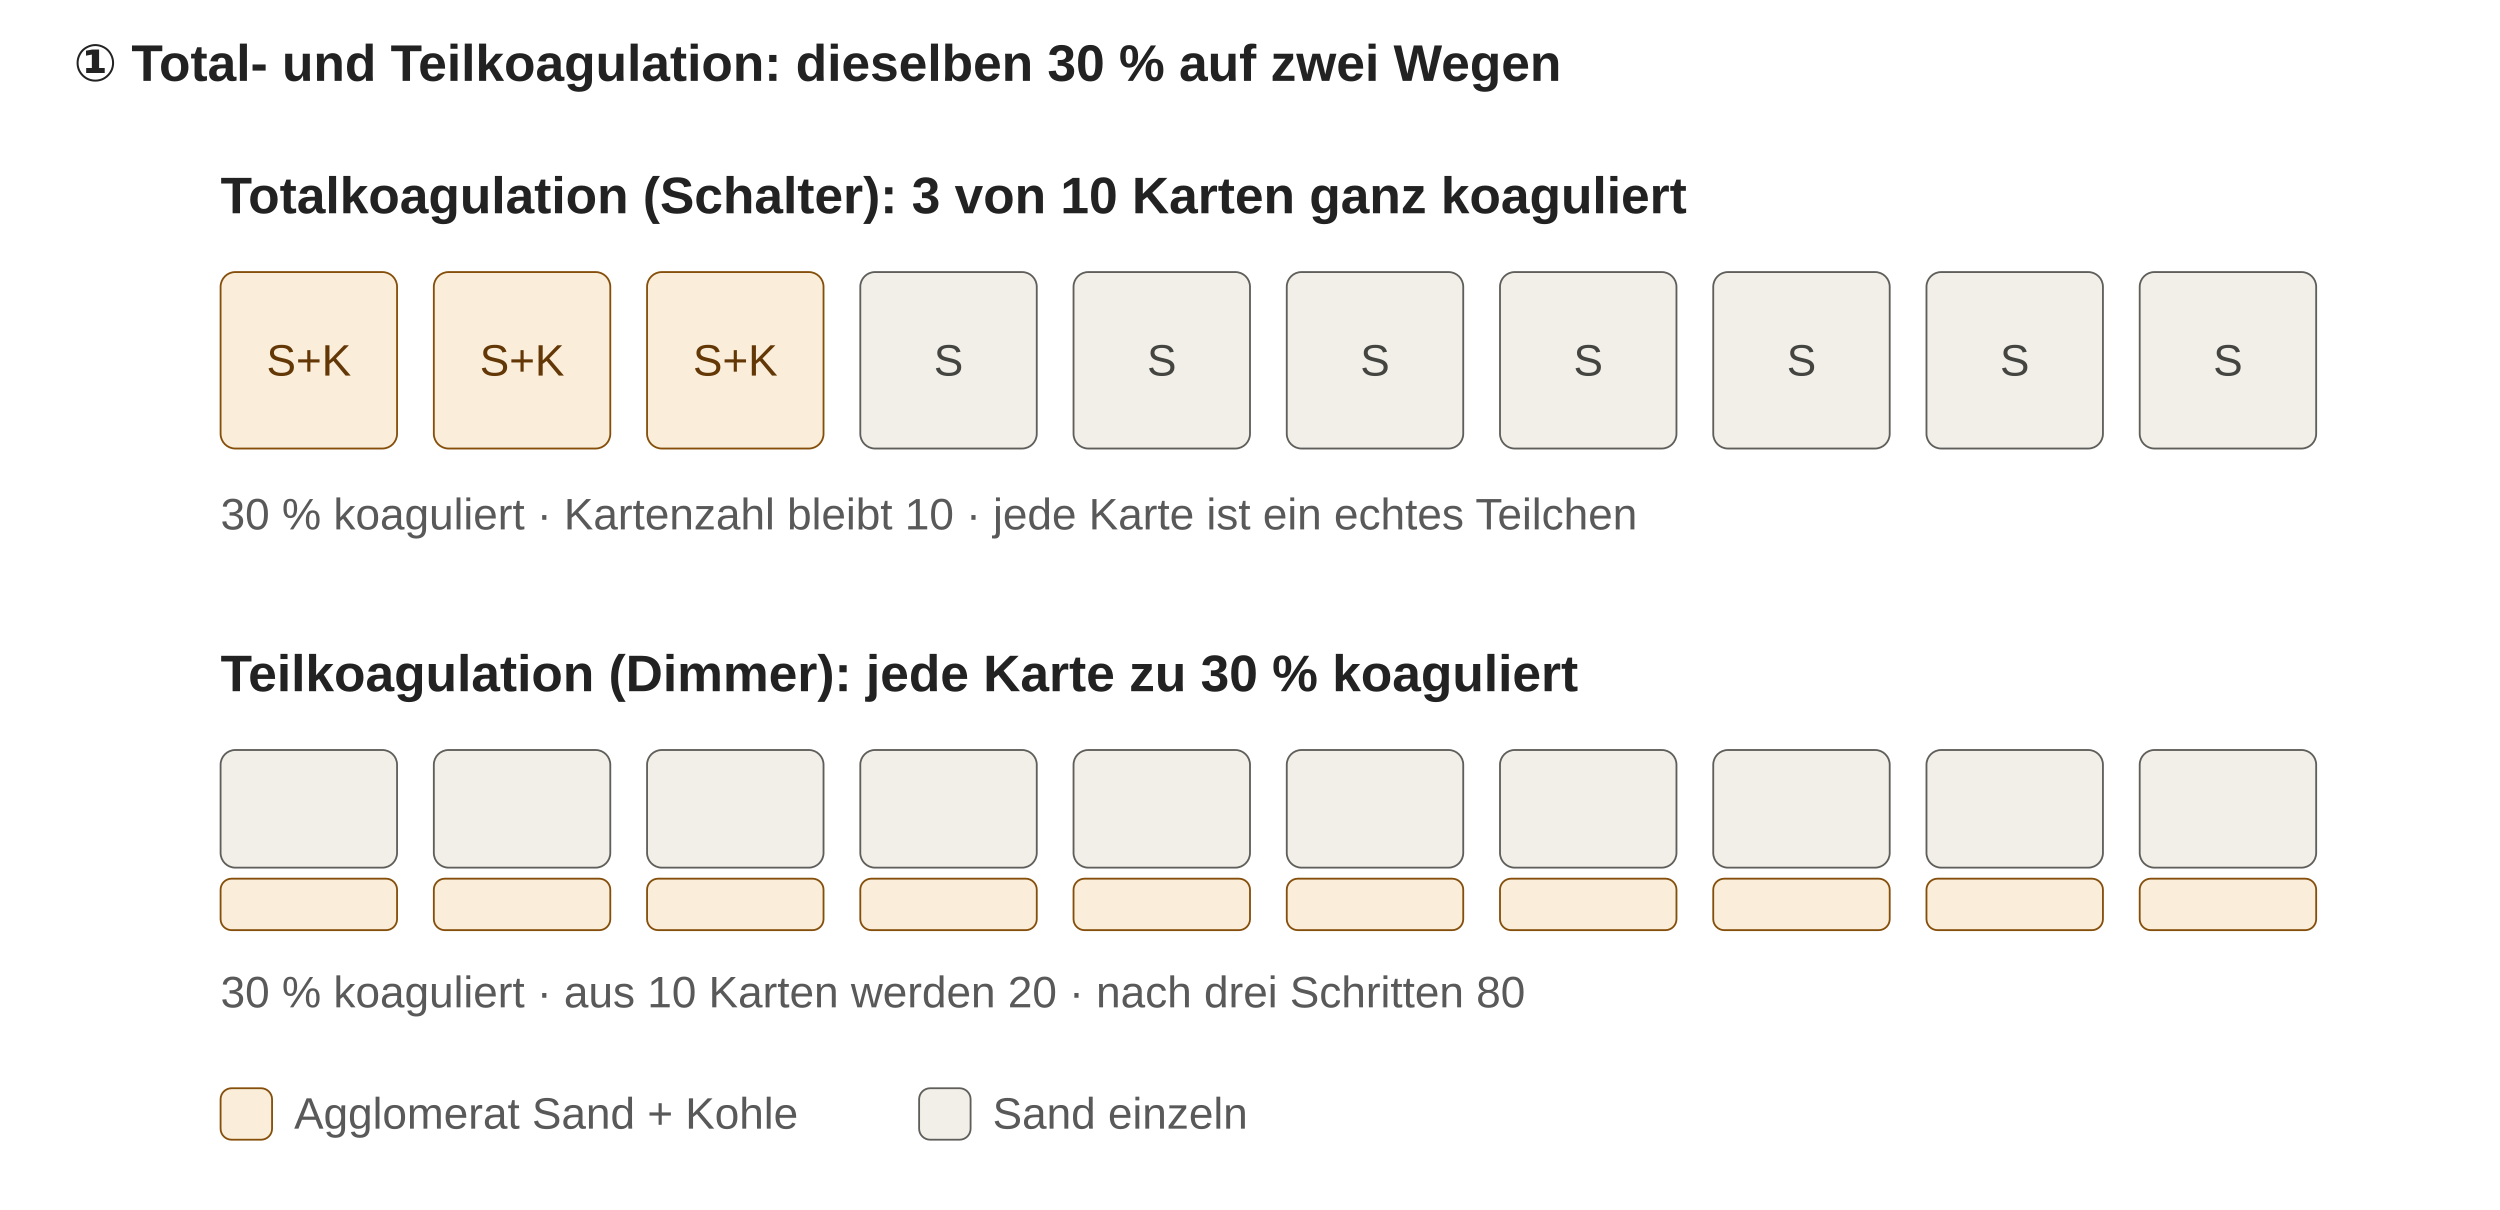
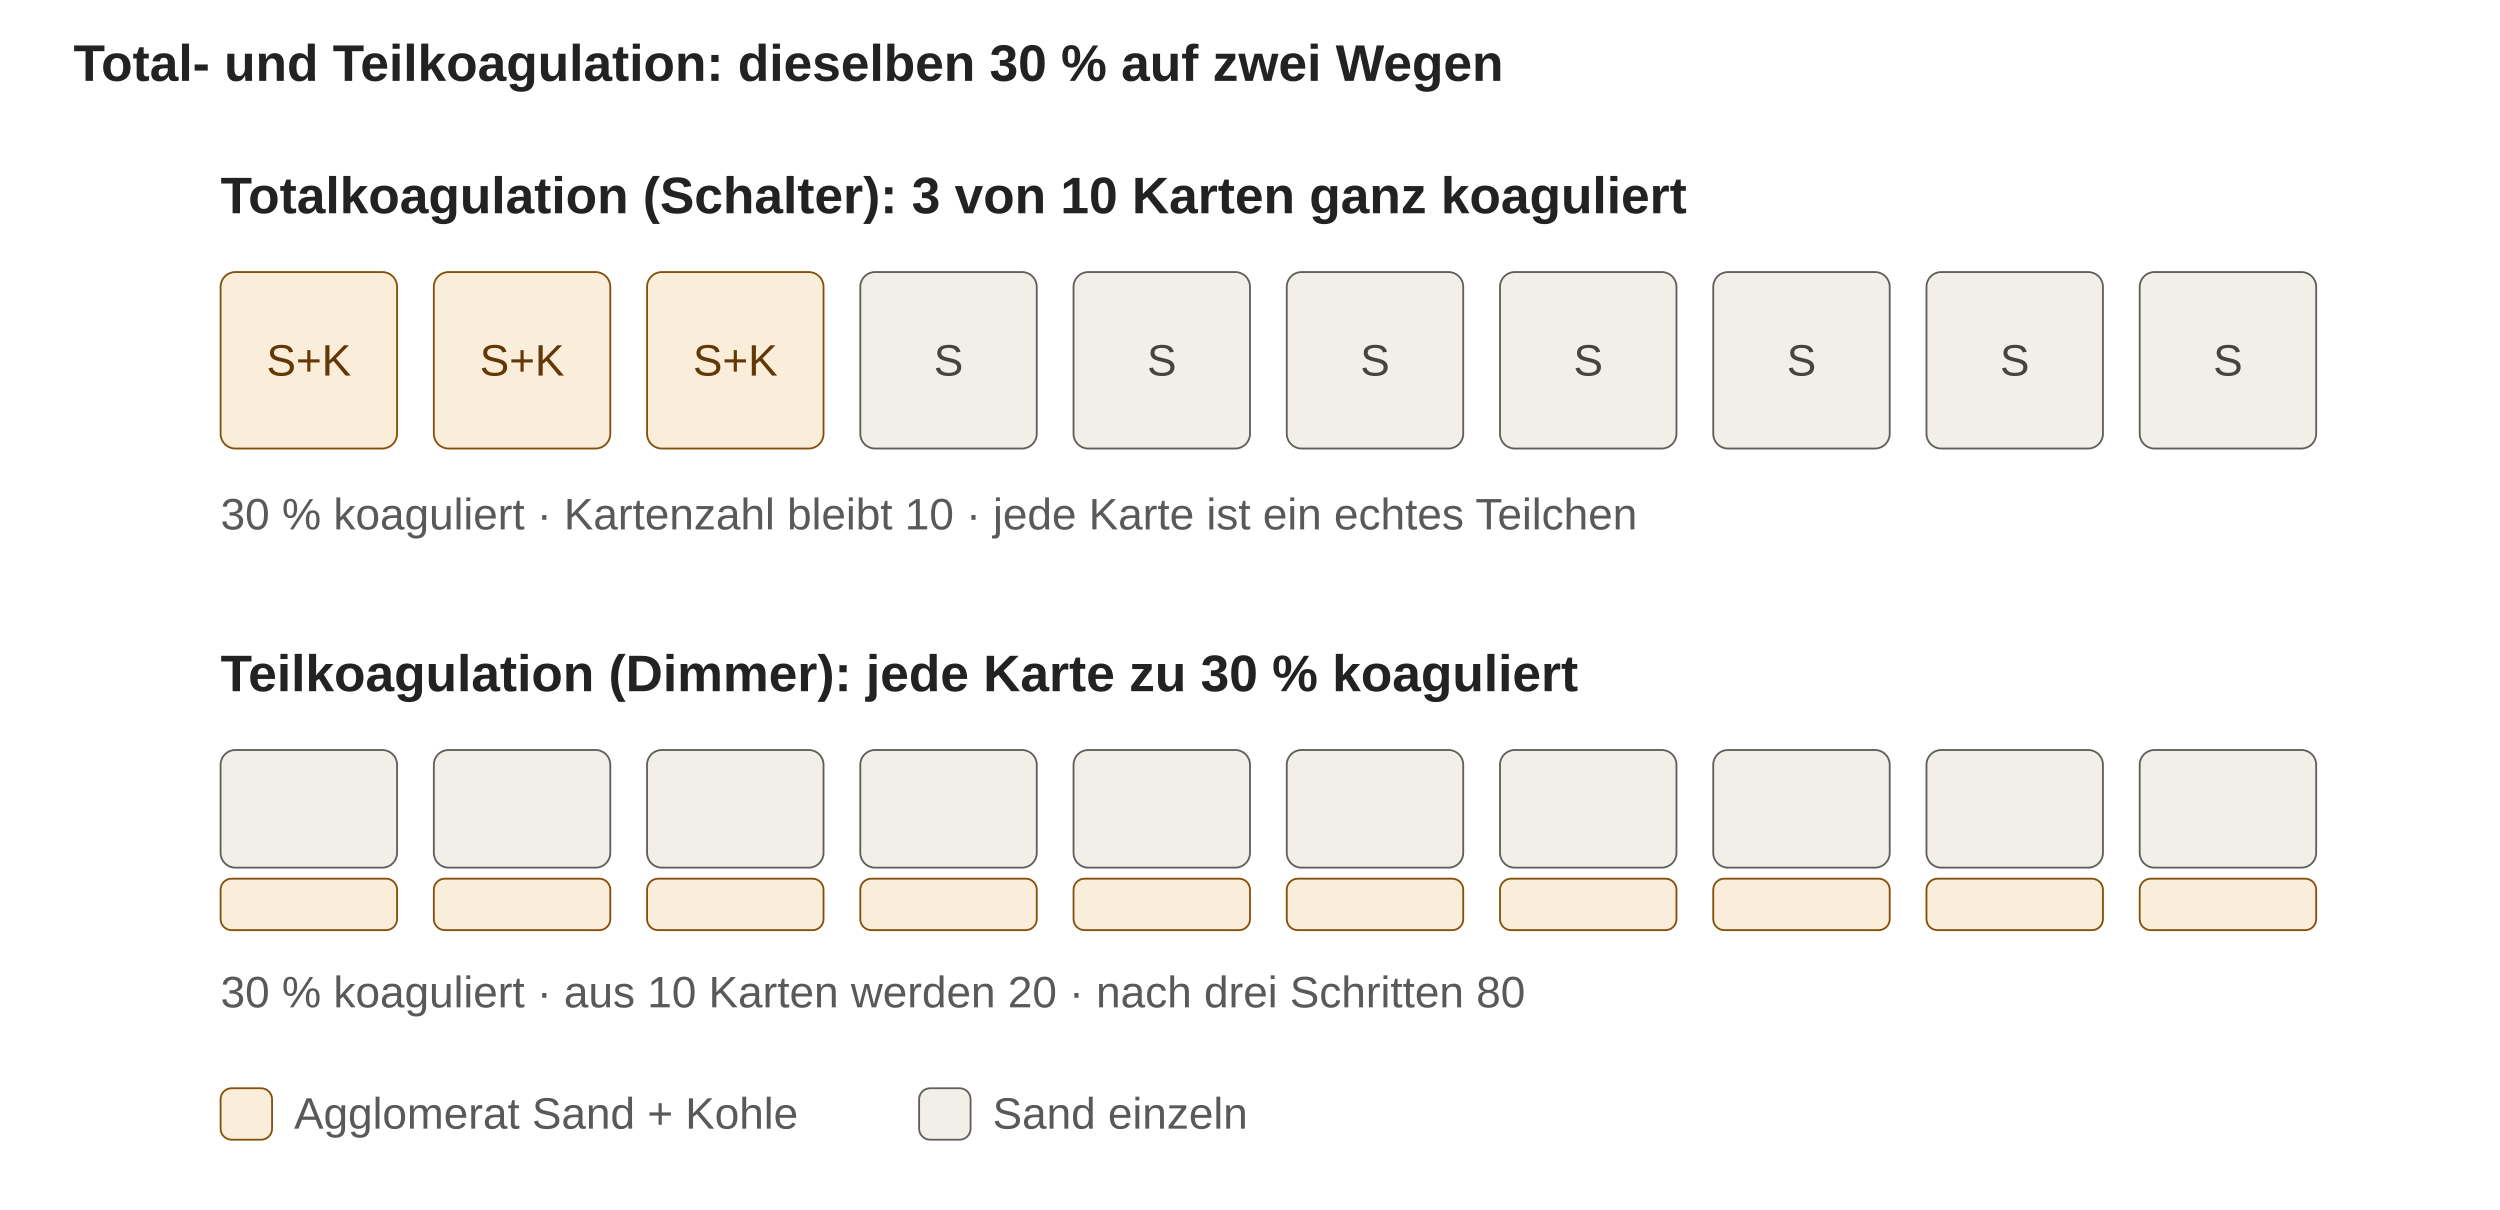
<svg xmlns="http://www.w3.org/2000/svg" width="680" height="329" viewBox="0 0 680 329">
  <style>
text { font-family: Calibri, Arial, sans-serif; }
.t { font-size: 14px; fill: #222222; }
.ts { font-size: 12px; fill: #595959; }
.th { font-size: 14px; font-weight: bold; fill: #222222; }
.c-amber rect, .c-amber circle, rect.c-amber, circle.c-amber { fill: #FAEEDA; stroke: #854F0B; }
.c-amber text { fill: #633806; }
.c-gray rect, .c-gray circle, rect.c-gray, circle.c-gray { fill: #F1EFE8; stroke: #5F5E5A; }
.c-gray text { fill: #444441; }
.box { fill: #F7F6F2; stroke: #B4B2A9; }
.arr { stroke: #5F5E5A; stroke-width: 1.5; fill: none; }
</style>
  <defs>
    <marker id="arrow" viewBox="0 0 10 10" refX="8" refY="5" markerWidth="6" markerHeight="6" orient="auto-start-reverse">
      <path d="M2 1L8 5L2 9" fill="none" stroke="#5F5E5A" stroke-width="1.5" stroke-linecap="round" stroke-linejoin="round" />
    </marker>
  </defs>
-   <text data-titel="1" x="20" y="22" style="font-family: Calibri, Arial, sans-serif; font-size: 14px; font-weight: bold; fill: #222222">① Total- und Teilkoagulation: dieselben 30 % auf zwei Wegen</text>
+   <text data-titel="1" x="20" y="22" style="font-family: Calibri, Arial, sans-serif; font-size: 14px; font-weight: bold; fill: #222222">Total- und Teilkoagulation: dieselben 30 % auf zwei Wegen</text>
  <g transform="translate(0,24)">
    <text class="th" x="60" y="34">Totalkoagulation (Schalter): 3 von 10 Karten ganz koaguliert</text>
    <g class="c-amber">
      <rect x="60" y="50" width="48" height="48" rx="4" stroke-width="0.5" />
      <text class="ts" x="84" y="74" text-anchor="middle" dominant-baseline="central">S+K</text>
    </g>
    <g class="c-amber">
      <rect x="118" y="50" width="48" height="48" rx="4" stroke-width="0.5" />
      <text class="ts" x="142" y="74" text-anchor="middle" dominant-baseline="central">S+K</text>
    </g>
    <g class="c-amber">
      <rect x="176" y="50" width="48" height="48" rx="4" stroke-width="0.5" />
      <text class="ts" x="200" y="74" text-anchor="middle" dominant-baseline="central">S+K</text>
    </g>
    <g class="c-gray">
      <rect x="234" y="50" width="48" height="48" rx="4" stroke-width="0.5" />
      <text class="ts" x="258" y="74" text-anchor="middle" dominant-baseline="central">S</text>
    </g>
    <g class="c-gray">
      <rect x="292" y="50" width="48" height="48" rx="4" stroke-width="0.5" />
      <text class="ts" x="316" y="74" text-anchor="middle" dominant-baseline="central">S</text>
    </g>
    <g class="c-gray">
      <rect x="350" y="50" width="48" height="48" rx="4" stroke-width="0.5" />
      <text class="ts" x="374" y="74" text-anchor="middle" dominant-baseline="central">S</text>
    </g>
    <g class="c-gray">
      <rect x="408" y="50" width="48" height="48" rx="4" stroke-width="0.5" />
      <text class="ts" x="432" y="74" text-anchor="middle" dominant-baseline="central">S</text>
    </g>
    <g class="c-gray">
      <rect x="466" y="50" width="48" height="48" rx="4" stroke-width="0.5" />
      <text class="ts" x="490" y="74" text-anchor="middle" dominant-baseline="central">S</text>
    </g>
    <g class="c-gray">
      <rect x="524" y="50" width="48" height="48" rx="4" stroke-width="0.5" />
      <text class="ts" x="548" y="74" text-anchor="middle" dominant-baseline="central">S</text>
    </g>
    <g class="c-gray">
      <rect x="582" y="50" width="48" height="48" rx="4" stroke-width="0.5" />
      <text class="ts" x="606" y="74" text-anchor="middle" dominant-baseline="central">S</text>
    </g>
    <text class="ts" x="60" y="120">30 % koaguliert · Kartenzahl bleibt 10 · jede Karte ist ein echtes Teilchen</text>
    <text class="th" x="60" y="164">Teilkoagulation (Dimmer): jede Karte zu 30 % koaguliert</text>
    <g class="c-gray">
      <rect x="60" y="180" width="48" height="32" rx="4" stroke-width="0.5" />
    </g>
    <g class="c-amber">
      <rect x="60" y="215" width="48" height="14" rx="3" stroke-width="0.5" />
    </g>
    <g class="c-gray">
      <rect x="118" y="180" width="48" height="32" rx="4" stroke-width="0.5" />
    </g>
    <g class="c-amber">
      <rect x="118" y="215" width="48" height="14" rx="3" stroke-width="0.5" />
    </g>
    <g class="c-gray">
      <rect x="176" y="180" width="48" height="32" rx="4" stroke-width="0.5" />
    </g>
    <g class="c-amber">
      <rect x="176" y="215" width="48" height="14" rx="3" stroke-width="0.5" />
    </g>
    <g class="c-gray">
      <rect x="234" y="180" width="48" height="32" rx="4" stroke-width="0.5" />
    </g>
    <g class="c-amber">
      <rect x="234" y="215" width="48" height="14" rx="3" stroke-width="0.5" />
    </g>
    <g class="c-gray">
      <rect x="292" y="180" width="48" height="32" rx="4" stroke-width="0.5" />
    </g>
    <g class="c-amber">
      <rect x="292" y="215" width="48" height="14" rx="3" stroke-width="0.5" />
    </g>
    <g class="c-gray">
      <rect x="350" y="180" width="48" height="32" rx="4" stroke-width="0.5" />
    </g>
    <g class="c-amber">
      <rect x="350" y="215" width="48" height="14" rx="3" stroke-width="0.5" />
    </g>
    <g class="c-gray">
      <rect x="408" y="180" width="48" height="32" rx="4" stroke-width="0.5" />
    </g>
    <g class="c-amber">
      <rect x="408" y="215" width="48" height="14" rx="3" stroke-width="0.5" />
    </g>
    <g class="c-gray">
      <rect x="466" y="180" width="48" height="32" rx="4" stroke-width="0.5" />
    </g>
    <g class="c-amber">
      <rect x="466" y="215" width="48" height="14" rx="3" stroke-width="0.5" />
    </g>
    <g class="c-gray">
      <rect x="524" y="180" width="48" height="32" rx="4" stroke-width="0.5" />
    </g>
    <g class="c-amber">
      <rect x="524" y="215" width="48" height="14" rx="3" stroke-width="0.5" />
    </g>
    <g class="c-gray">
      <rect x="582" y="180" width="48" height="32" rx="4" stroke-width="0.5" />
    </g>
    <g class="c-amber">
      <rect x="582" y="215" width="48" height="14" rx="3" stroke-width="0.5" />
    </g>
    <text class="ts" x="60" y="250">30 % koaguliert · aus 10 Karten werden 20 · nach drei Schritten 80</text>
    <g class="c-amber">
      <rect x="60" y="272" width="14" height="14" rx="3" stroke-width="0.5" />
    </g>
    <text class="ts" x="80" y="283">Agglomerat Sand + Kohle</text>
    <g class="c-gray">
      <rect x="250" y="272" width="14" height="14" rx="3" stroke-width="0.5" />
    </g>
    <text class="ts" x="270" y="283">Sand einzeln</text>
  </g>
</svg>
